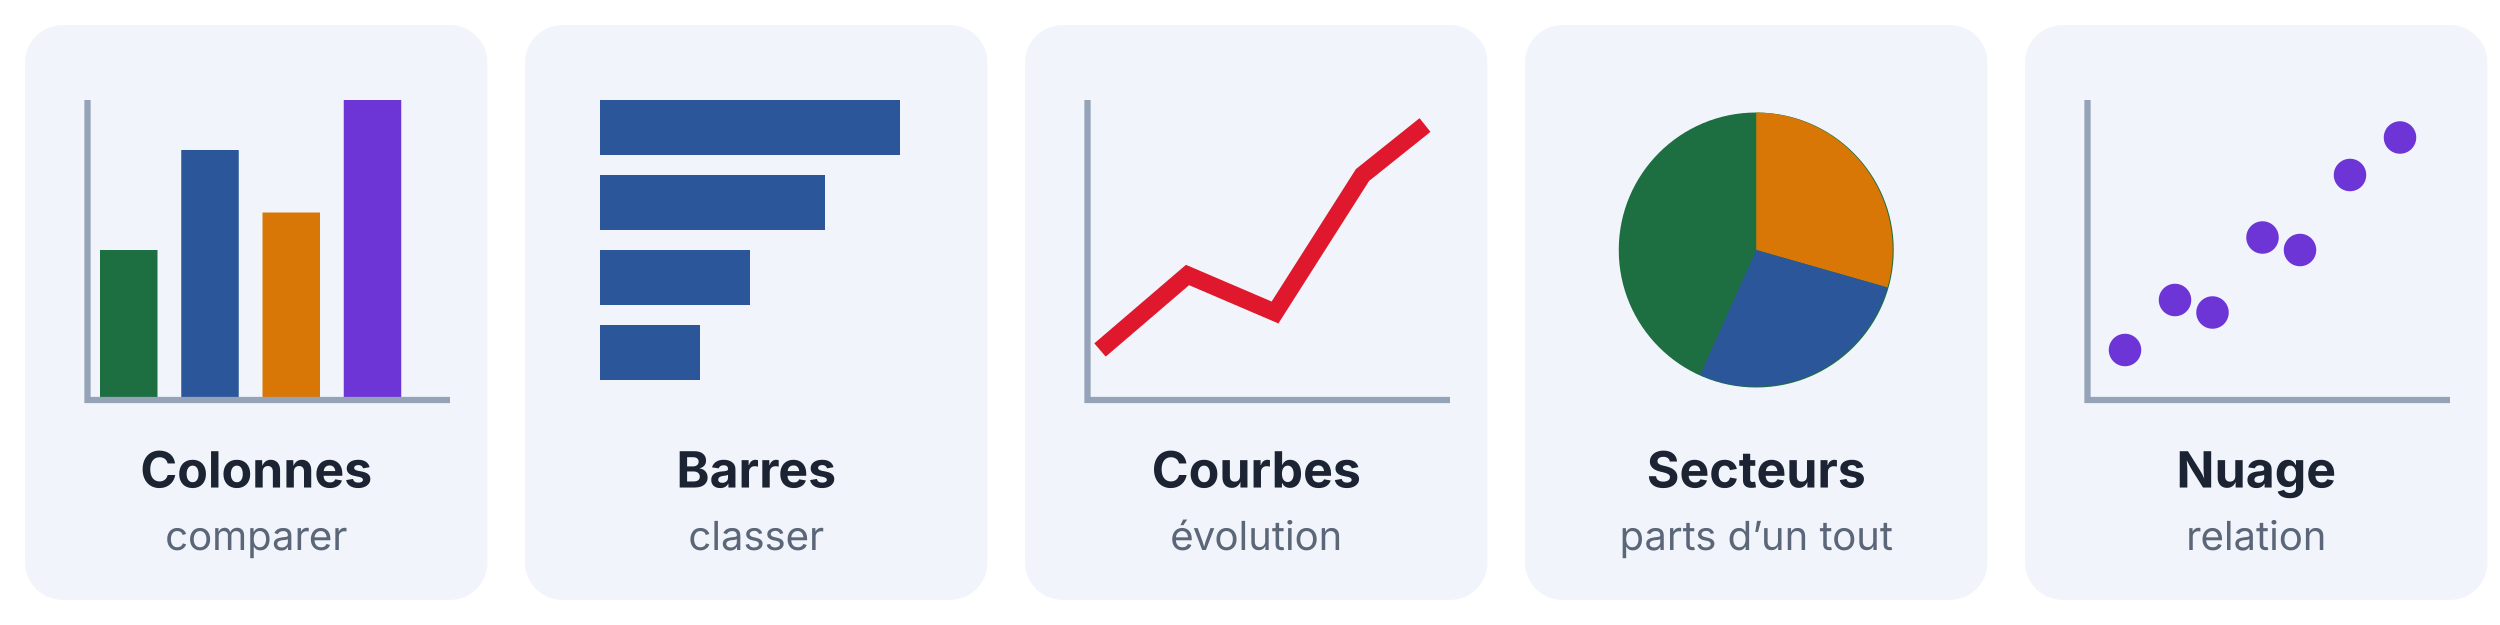
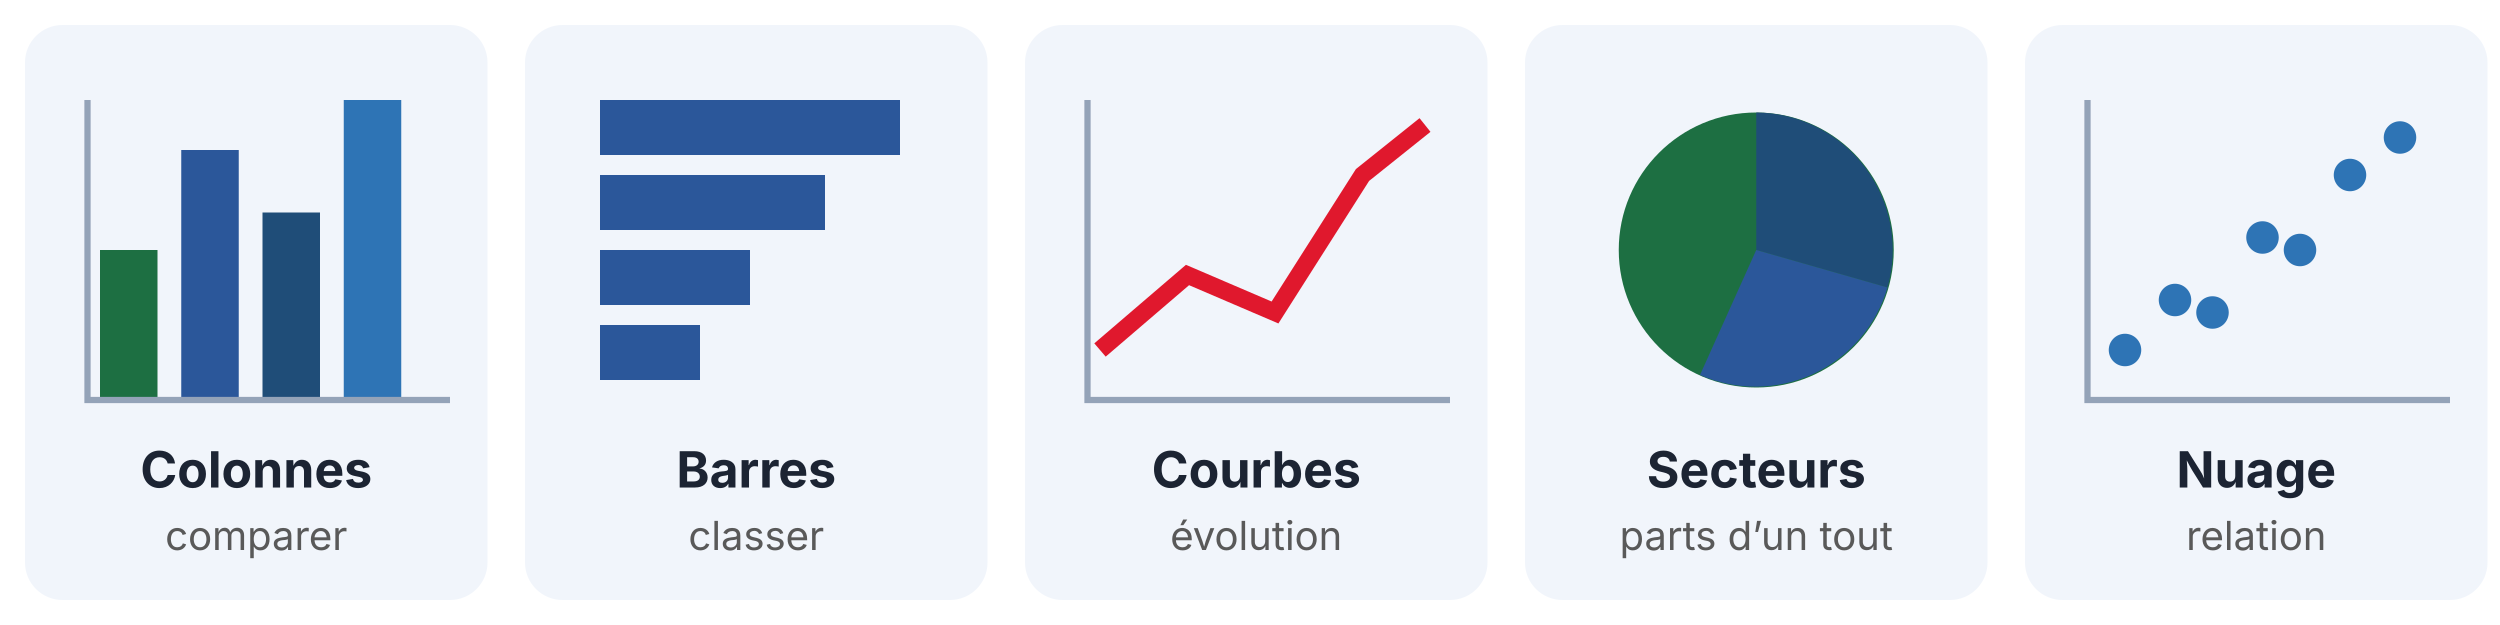
<svg xmlns="http://www.w3.org/2000/svg" viewBox="0 0 200 50" width="100%" font-family="Inter, sans-serif">
  <rect x="2" y="2" width="37" height="46" rx="3" fill="#F1F5FB" />
  <rect x="8.0" y="20" width="4.6" height="12" fill="#1D6F42" />
  <rect x="14.5" y="12" width="4.6" height="20" fill="#2B579A" />
-   <rect x="21.0" y="17" width="4.6" height="15" fill="#D97706" />
-   <rect x="27.5" y="8" width="4.6" height="24" fill="#6D35D6" />
+   <rect x="21.0" y="17" width="4.6" height="15" fill="#1F4D78" />
+   <rect x="27.5" y="8" width="4.6" height="24" fill="#2E74B5" />
  <path d="M7 8V32H36" fill="none" stroke="#94A3B8" stroke-width=".5" />
  <text x="20.5" y="39" font-size="4" font-weight="750" text-anchor="middle" fill="#1C2433">Colonnes</text>
-   <text x="20.5" y="44" font-size="3.2" text-anchor="middle" fill="#5B6678">comparer</text>
+   <text x="20.5" y="44" font-size="3.2" text-anchor="middle" fill="#595959">comparer</text>
  <rect x="42" y="2" width="37" height="46" rx="3" fill="#F1F5FB" />
  <rect x="48" y="8" width="24" height="4.4" fill="#2B579A" />
  <rect x="48" y="14" width="18" height="4.4" fill="#2B579A" />
  <rect x="48" y="20" width="12" height="4.4" fill="#2B579A" />
  <rect x="48" y="26" width="8" height="4.4" fill="#2B579A" />
  <text x="60.5" y="39" font-size="4" font-weight="750" text-anchor="middle" fill="#1C2433">Barres</text>
-   <text x="60.5" y="44" font-size="3.2" text-anchor="middle" fill="#5B6678">classer</text>
+   <text x="60.5" y="44" font-size="3.2" text-anchor="middle" fill="#595959">classer</text>
  <rect x="82" y="2" width="37" height="46" rx="3" fill="#F1F5FB" />
  <polyline points="88,28 95,22 102,25 109,14 114,10" fill="none" stroke="#E0182D" stroke-width="1.4" />
  <path d="M87 8V32H116" fill="none" stroke="#94A3B8" stroke-width=".5" />
  <text x="100.5" y="39" font-size="4" font-weight="750" text-anchor="middle" fill="#1C2433">Courbes</text>
-   <text x="100.5" y="44" font-size="3.2" text-anchor="middle" fill="#5B6678">évolution</text>
+   <text x="100.5" y="44" font-size="3.2" text-anchor="middle" fill="#595959">évolution</text>
  <rect x="122" y="2" width="37" height="46" rx="3" fill="#F1F5FB" />
  <circle cx="140.5" cy="20" r="11" fill="#1D6F42" />
-   <path d="M140.5 20L140.5 9A11 11 0 0 1 151 23z" fill="#D97706" />
+   <path d="M140.5 20L140.5 9A11 11 0 0 1 151 23z" fill="#1F4D78" />
  <path d="M140.5 20L151 23A11 11 0 0 1 136 30z" fill="#2B579A" />
  <text x="140.5" y="39" font-size="4" font-weight="750" text-anchor="middle" fill="#1C2433">Secteurs</text>
-   <text x="140.5" y="44" font-size="3.2" text-anchor="middle" fill="#5B6678">parts d’un tout</text>
+   <text x="140.5" y="44" font-size="3.2" text-anchor="middle" fill="#595959">parts d’un tout</text>
  <rect x="162" y="2" width="37" height="46" rx="3" fill="#F1F5FB" />
-   <circle cx="170" cy="28" r="1.3" fill="#6D35D6" />
-   <circle cx="174" cy="24" r="1.3" fill="#6D35D6" />
-   <circle cx="177" cy="25" r="1.3" fill="#6D35D6" />
-   <circle cx="181" cy="19" r="1.3" fill="#6D35D6" />
-   <circle cx="184" cy="20" r="1.3" fill="#6D35D6" />
-   <circle cx="188" cy="14" r="1.3" fill="#6D35D6" />
-   <circle cx="192" cy="11" r="1.3" fill="#6D35D6" />
+   <circle cx="170" cy="28" r="1.3" fill="#2E74B5" />
+   <circle cx="174" cy="24" r="1.3" fill="#2E74B5" />
+   <circle cx="177" cy="25" r="1.3" fill="#2E74B5" />
+   <circle cx="181" cy="19" r="1.3" fill="#2E74B5" />
+   <circle cx="184" cy="20" r="1.3" fill="#2E74B5" />
+   <circle cx="188" cy="14" r="1.3" fill="#2E74B5" />
+   <circle cx="192" cy="11" r="1.3" fill="#2E74B5" />
  <path d="M167 8V32H196" fill="none" stroke="#94A3B8" stroke-width=".5" />
  <text x="180.5" y="39" font-size="4" font-weight="750" text-anchor="middle" fill="#1C2433">Nuage</text>
-   <text x="180.5" y="44" font-size="3.2" text-anchor="middle" fill="#5B6678">relation</text>
+   <text x="180.5" y="44" font-size="3.2" text-anchor="middle" fill="#595959">relation</text>
</svg>
